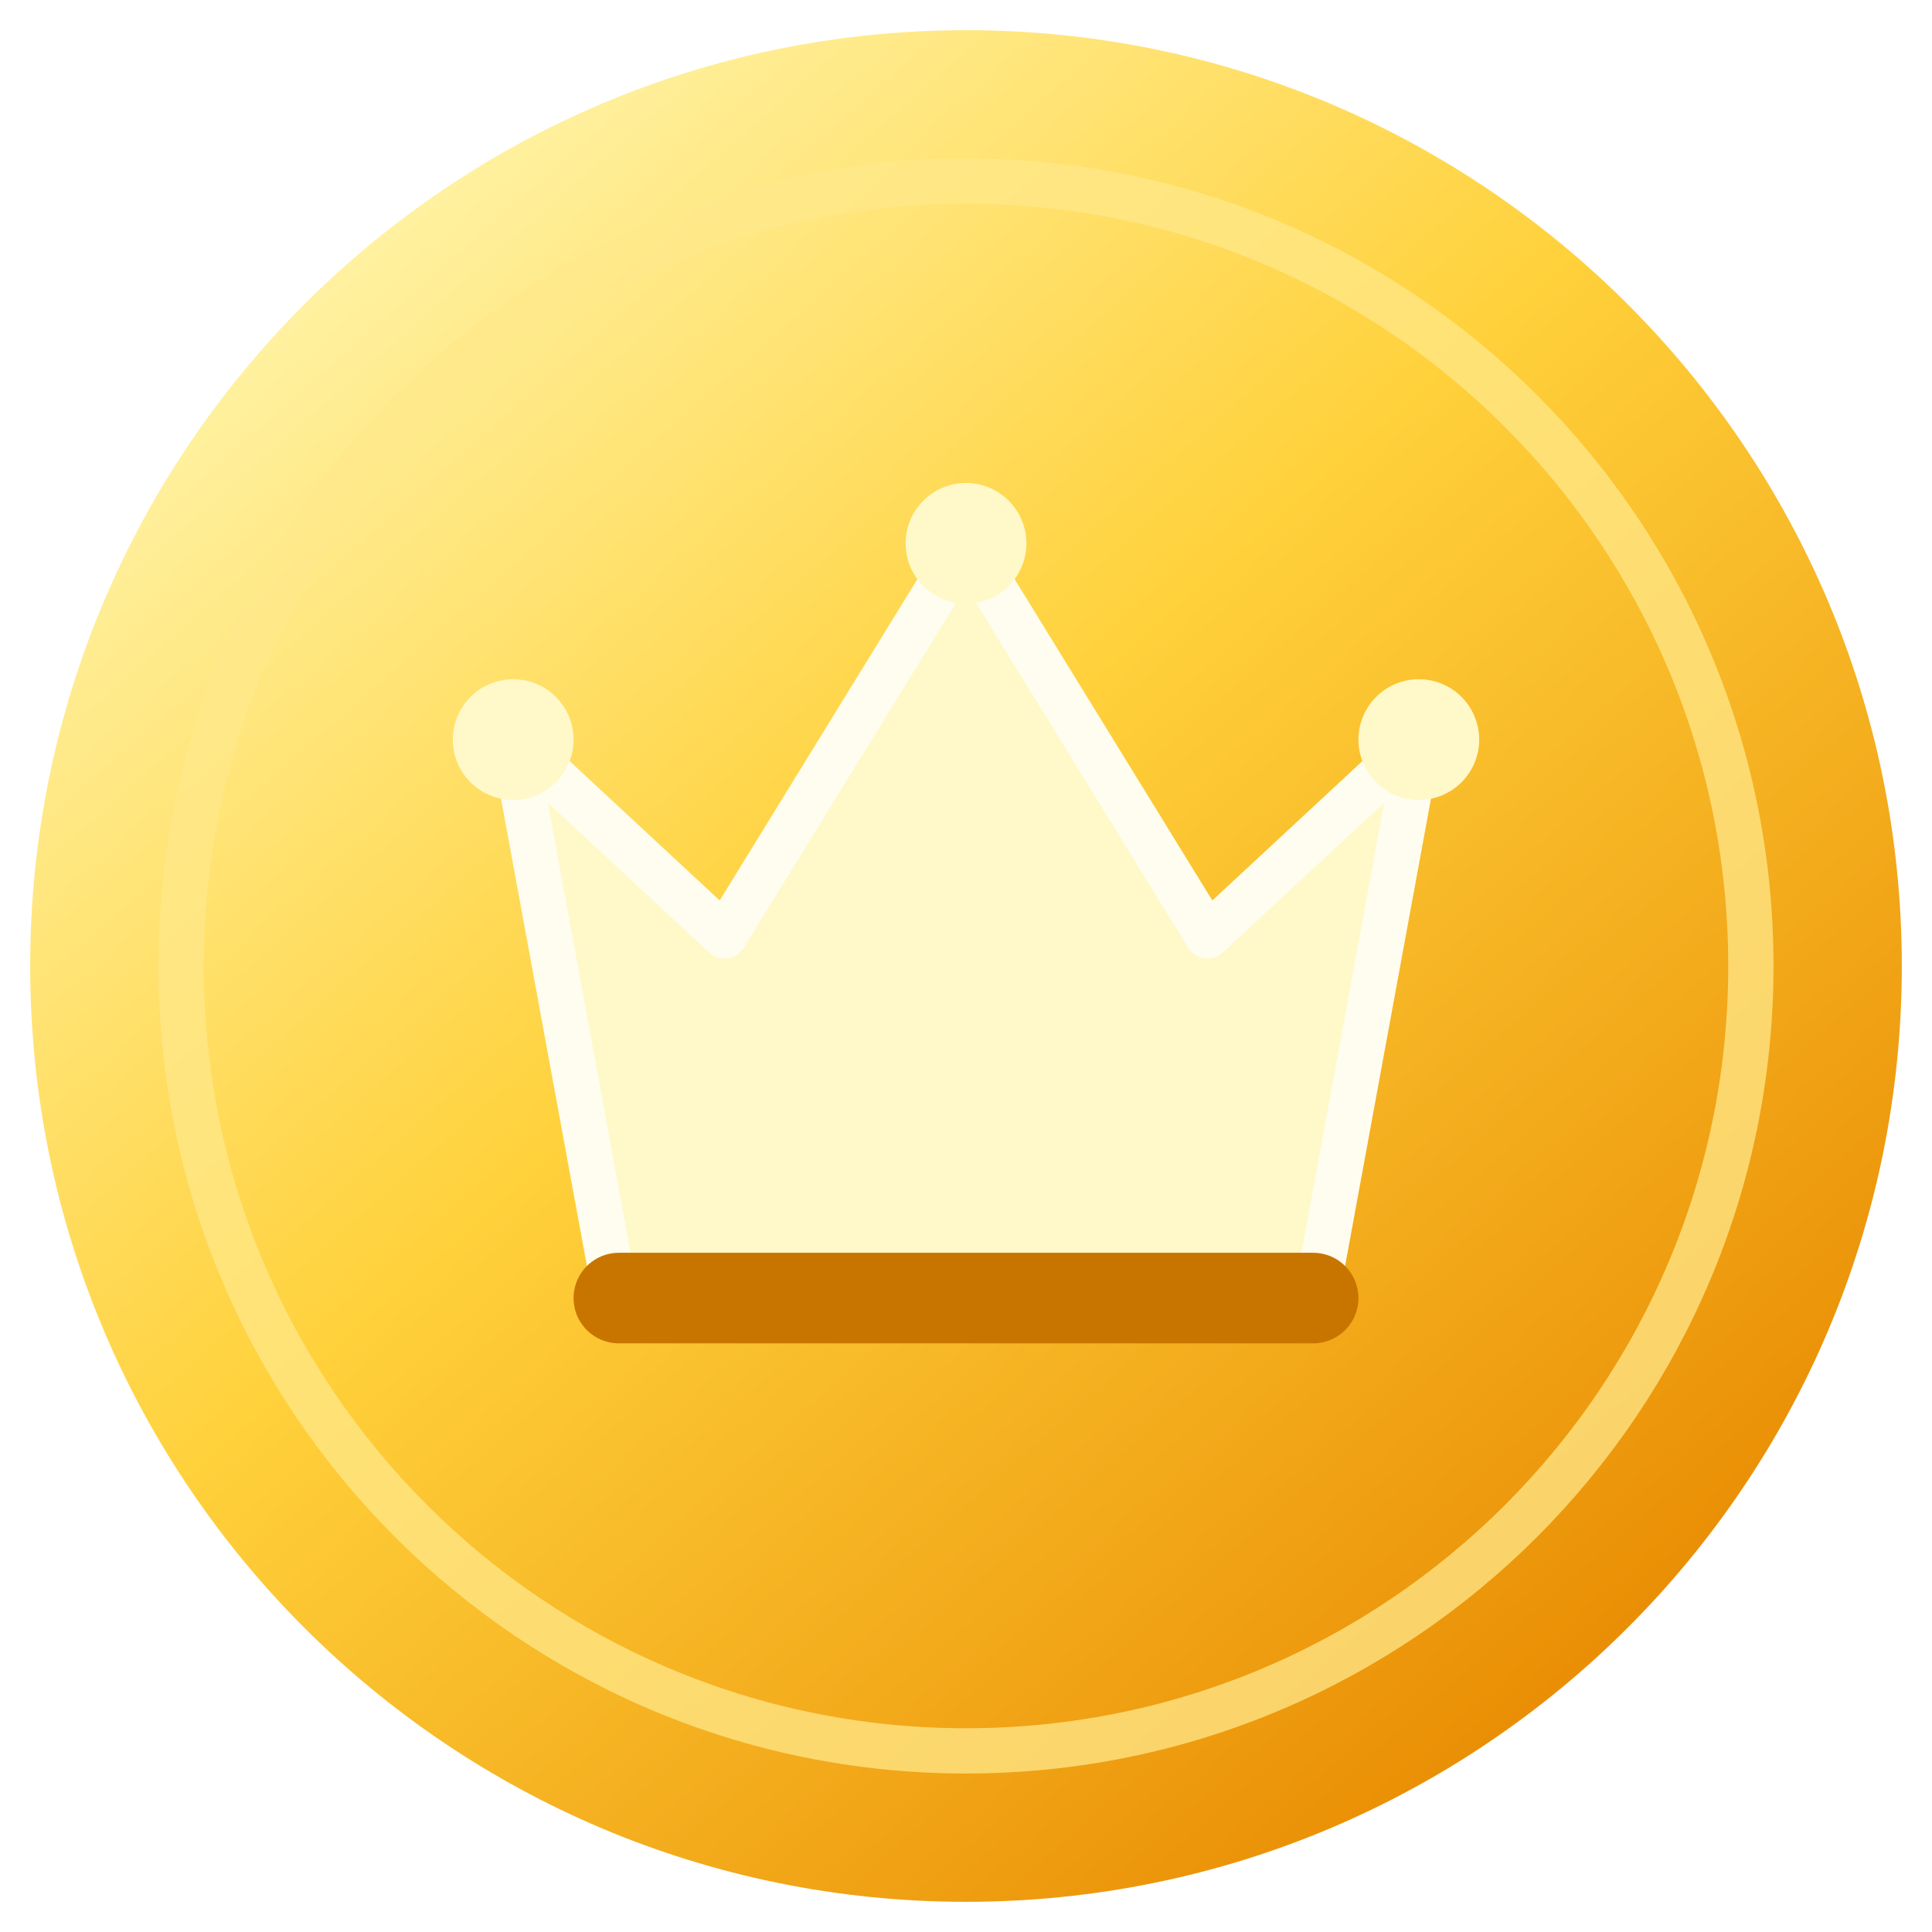
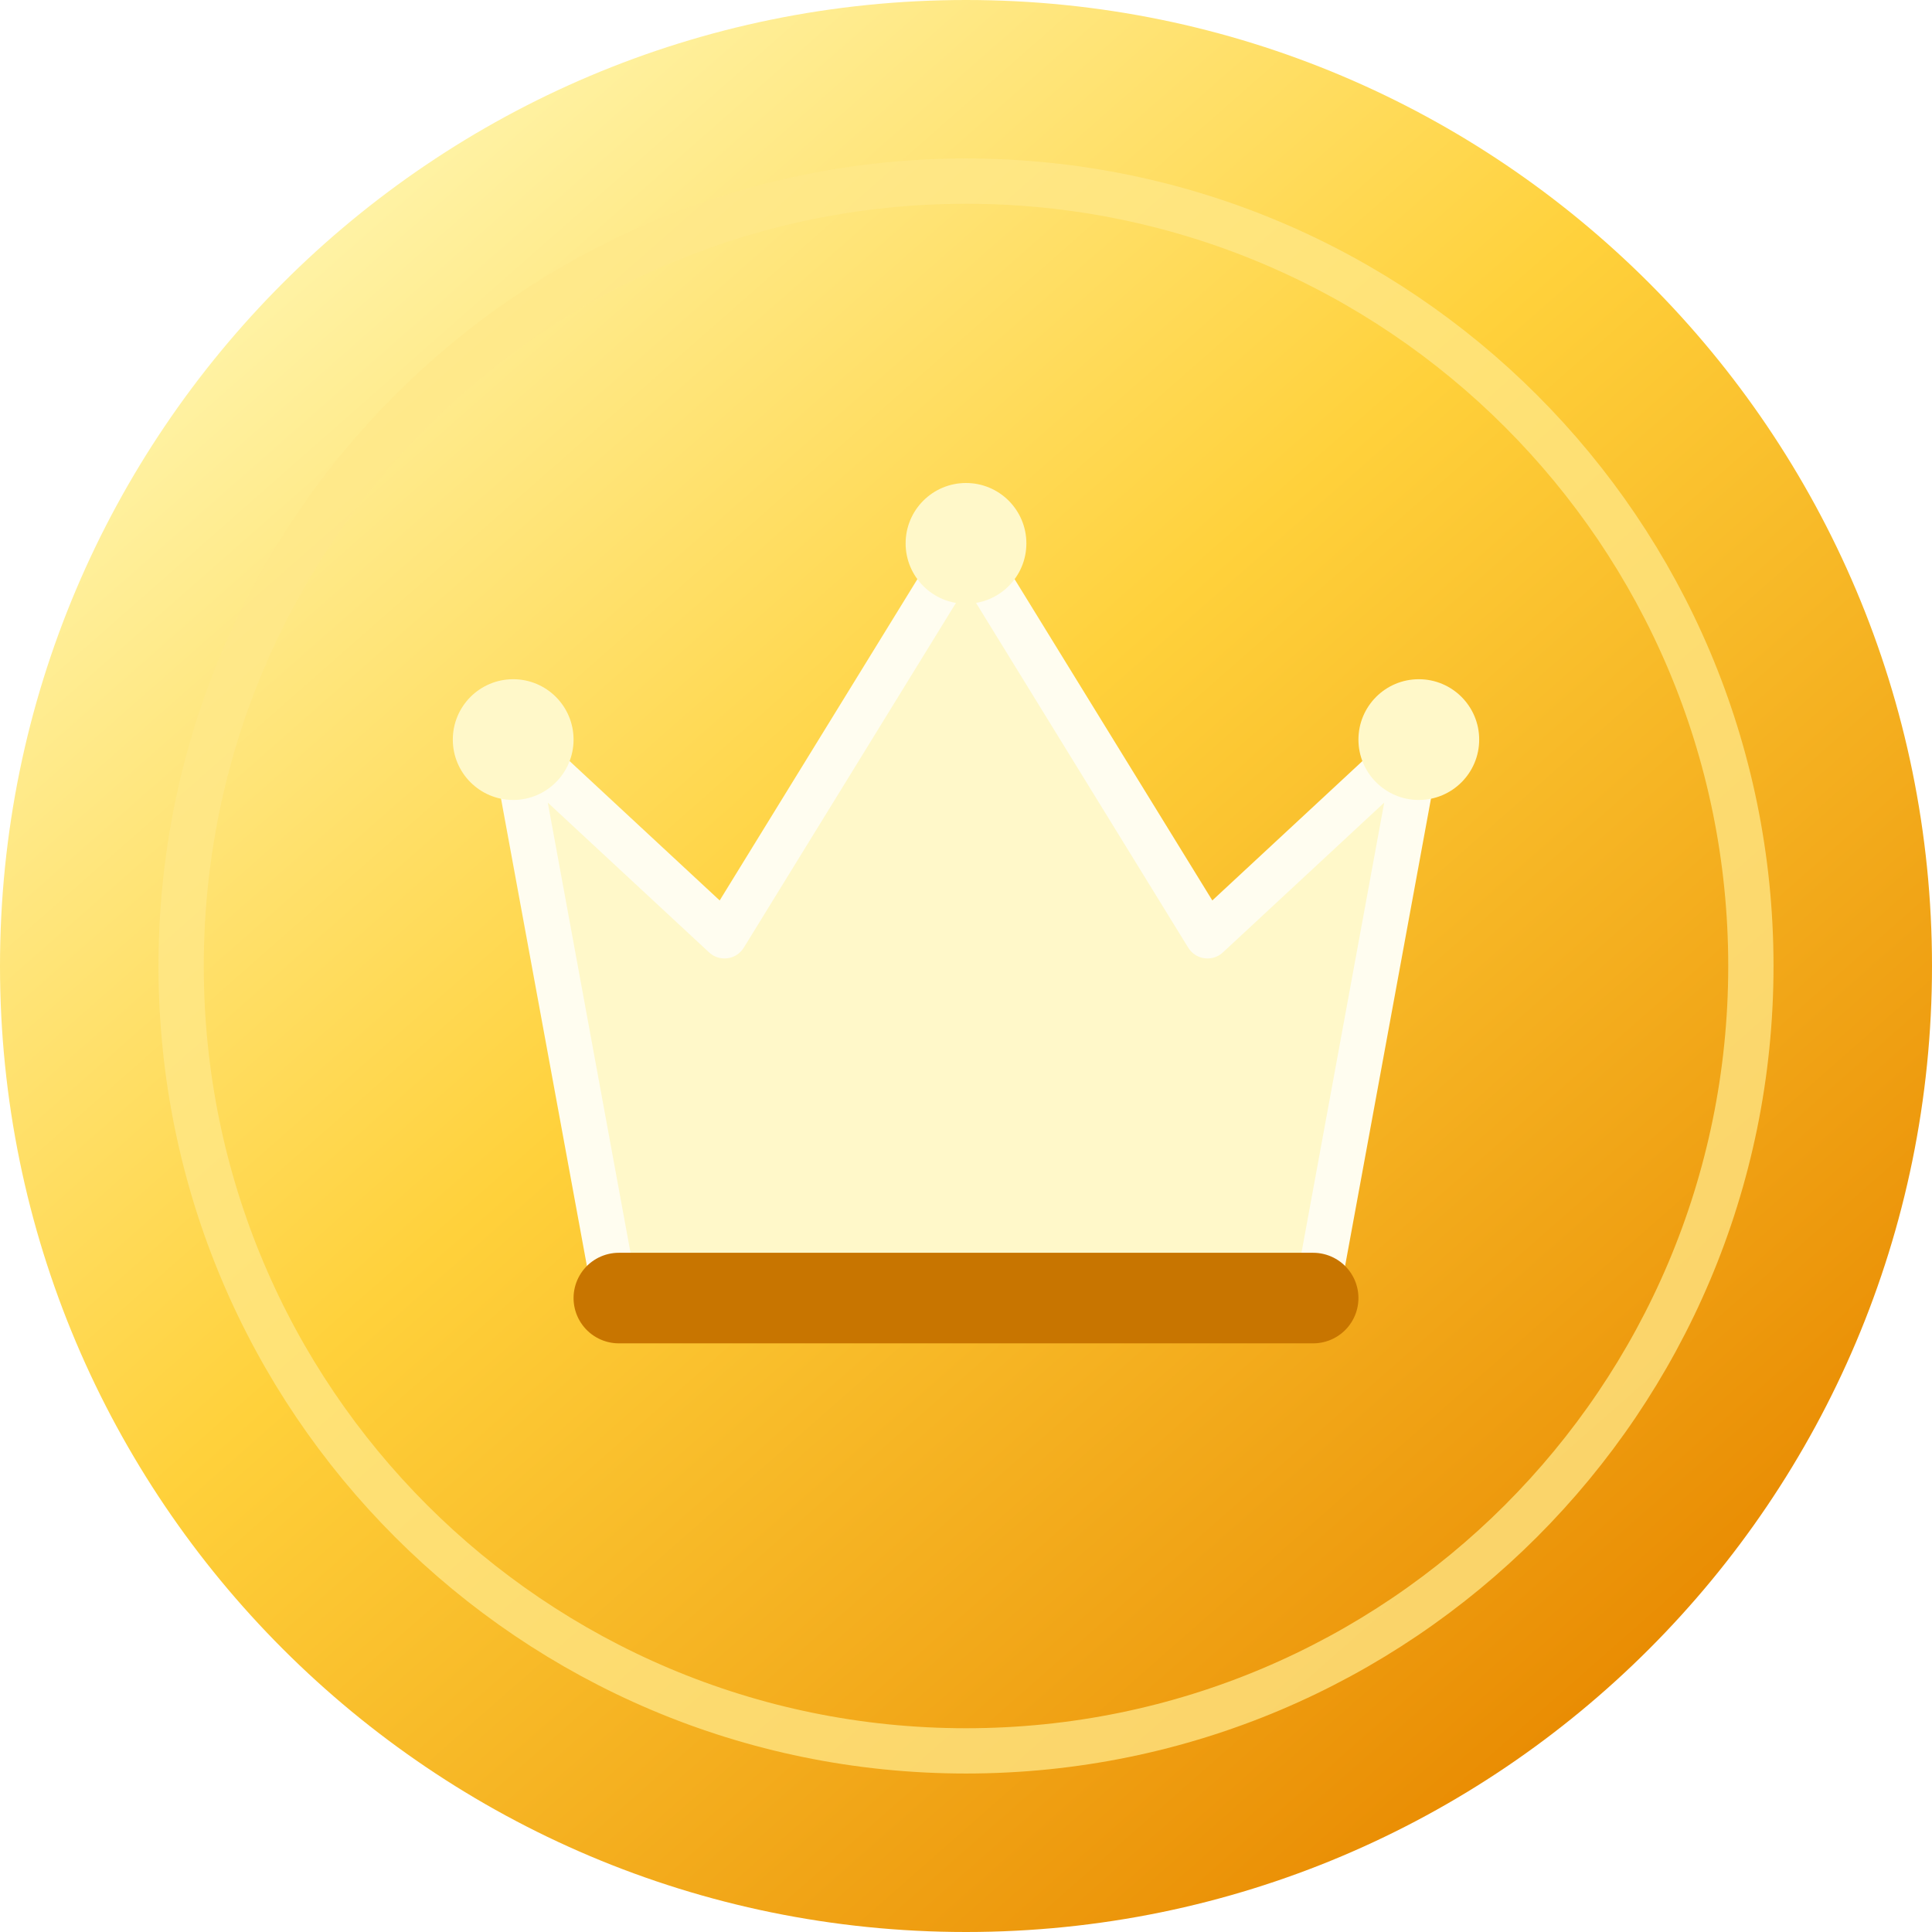
<svg xmlns="http://www.w3.org/2000/svg" viewBox="0 0 64 64" role="img" aria-labelledby="title desc">
  <defs>
    <linearGradient id="premiumGold" x1="10" y1="8" x2="54" y2="58" gradientUnits="userSpaceOnUse">
      <stop stop-color="#fff3a6" />
      <stop offset="0.42" stop-color="#ffd13b" />
      <stop offset="1" stop-color="#e88900" />
    </linearGradient>
    <linearGradient id="premiumEdge" x1="12" y1="7" x2="54" y2="58" gradientUnits="userSpaceOnUse">
      <stop stop-color="#fff9d6" />
      <stop offset="1" stop-color="#ff9d14" />
    </linearGradient>
  </defs>
-   <circle cx="32" cy="32" r="31" fill="url(#premiumGold)" stroke="none" />
+   <circle cx="32" cy="32" r="32" fill="url(#premiumGold)" stroke="none" />
  <circle cx="32" cy="32" r="26" fill="none" stroke="#ffe88a" stroke-width="1.5" opacity="0.75" />
  <path d="M17 24.5 24 31l8-13 8 13 7-6.5-3.4 18.5H20.4L17 24.5Z" fill="#fff8c9" stroke="#fffdf0" stroke-width="1.5" stroke-linejoin="round" />
  <path d="M20.5 43h23" stroke="#c87500" stroke-width="3" stroke-linecap="round" />
  <circle cx="17" cy="24.5" r="2" fill="#fff8c9" />
  <circle cx="32" cy="18" r="2" fill="#fff8c9" />
  <circle cx="47" cy="24.5" r="2" fill="#fff8c9" />
</svg>
